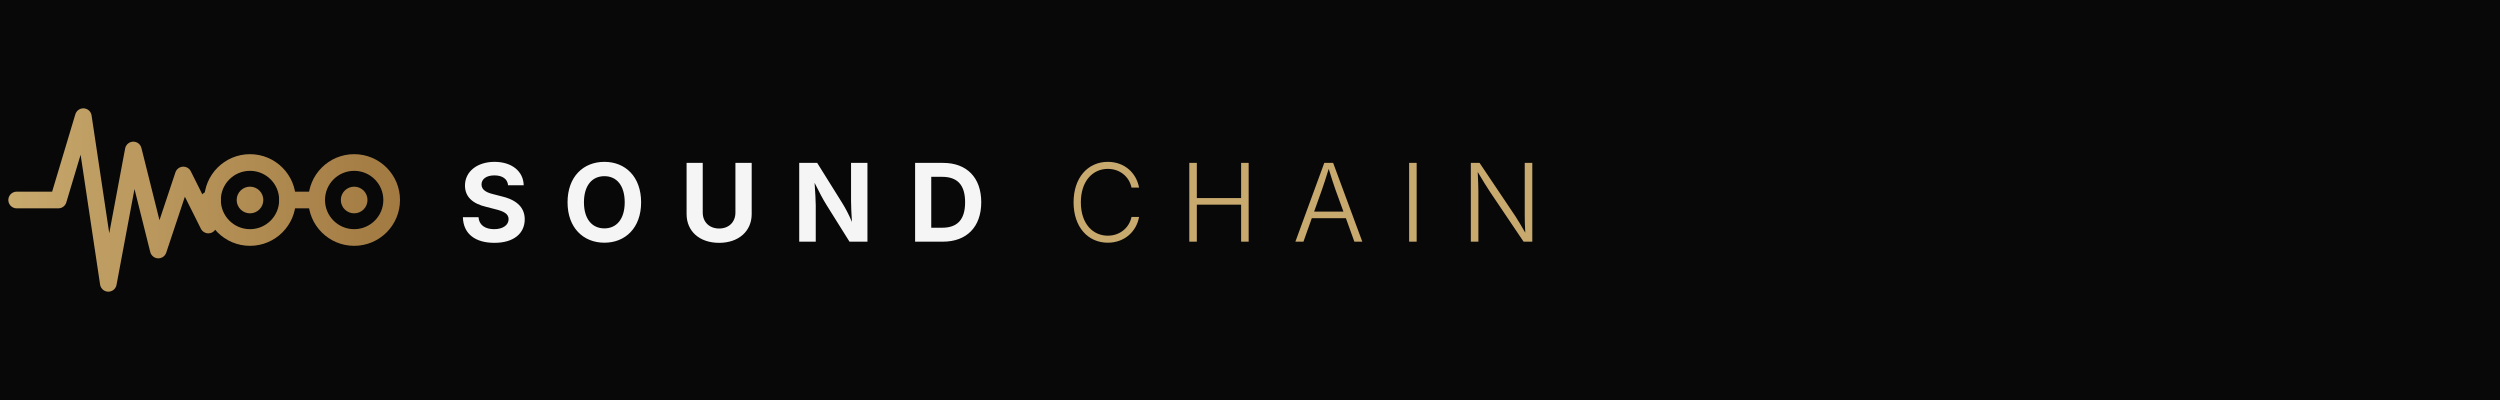
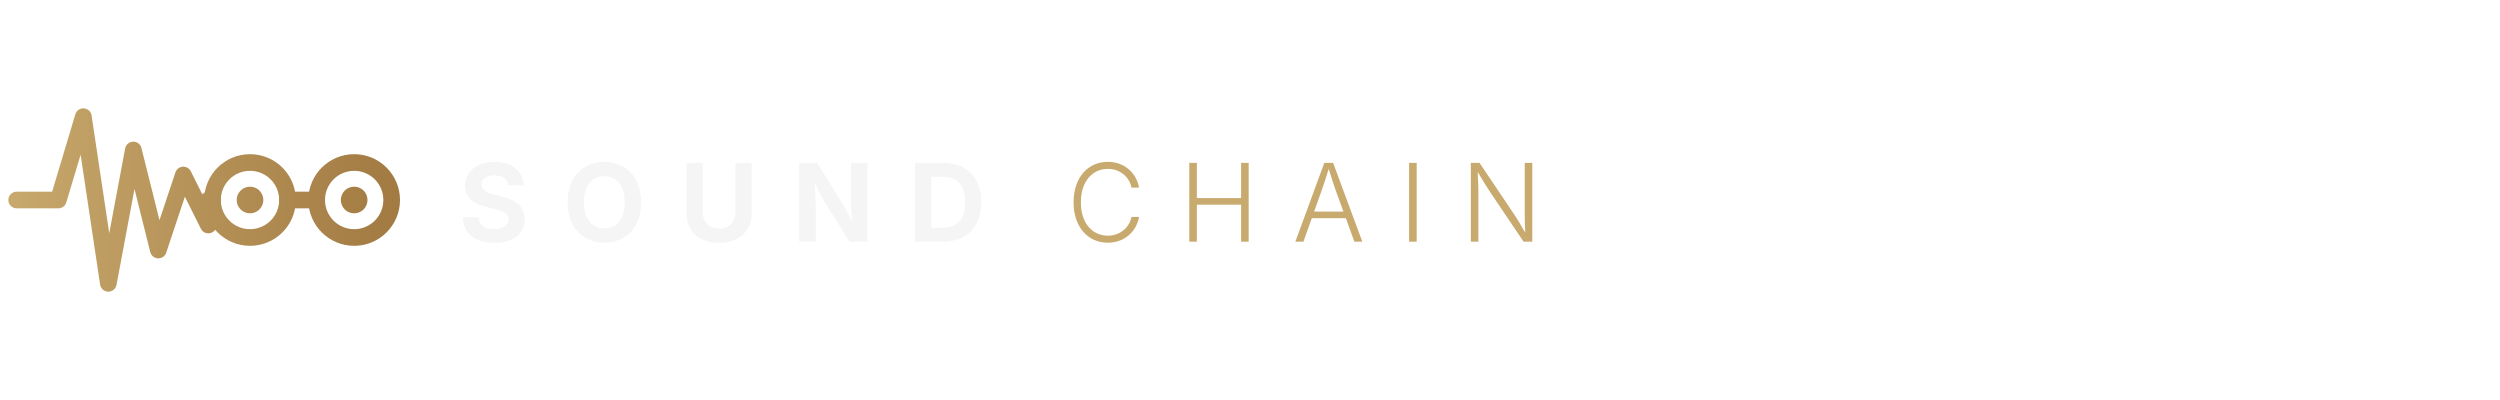
<svg xmlns="http://www.w3.org/2000/svg" width="300" height="48" viewBox="0 0 300 48" fill="none">
-   <rect width="300" height="48" fill="#080808" />
  <defs>
    <linearGradient id="gd3" x1="0" y1="24" x2="50" y2="24" gradientUnits="userSpaceOnUse">
      <stop offset="0%" stop-color="#c8a96e" />
      <stop offset="100%" stop-color="#a07840" />
    </linearGradient>
  </defs>
  <path d="M2 24 L7 24 L10 14 L13 34 L16 18 L19 30 L22 21 L25 27" stroke="url(#gd3)" stroke-width="2" stroke-linecap="round" stroke-linejoin="round" fill="none" />
  <circle cx="30" cy="24" r="4.5" stroke="url(#gd3)" stroke-width="2" fill="none" />
  <circle cx="30" cy="24" r="1.6" fill="url(#gd3)" />
  <line x1="34.5" y1="24" x2="38" y2="24" stroke="url(#gd3)" stroke-width="2" stroke-linecap="round" />
  <circle cx="42.5" cy="24" r="4.5" stroke="url(#gd3)" stroke-width="2" fill="none" />
  <circle cx="42.5" cy="24" r="1.6" fill="url(#gd3)" />
  <line x1="25" y1="24" x2="25.5" y2="24" stroke="url(#gd3)" stroke-width="2" stroke-linecap="round" />
  <text x="55" y="29" font-family="Inter, sans-serif" font-size="13" font-weight="700" fill="#f5f5f5" letter-spacing="4">SOUND</text>
  <text x="128" y="29" font-family="Inter, sans-serif" font-size="13" font-weight="300" fill="#c8a96e" letter-spacing="4">CHAIN</text>
</svg>
